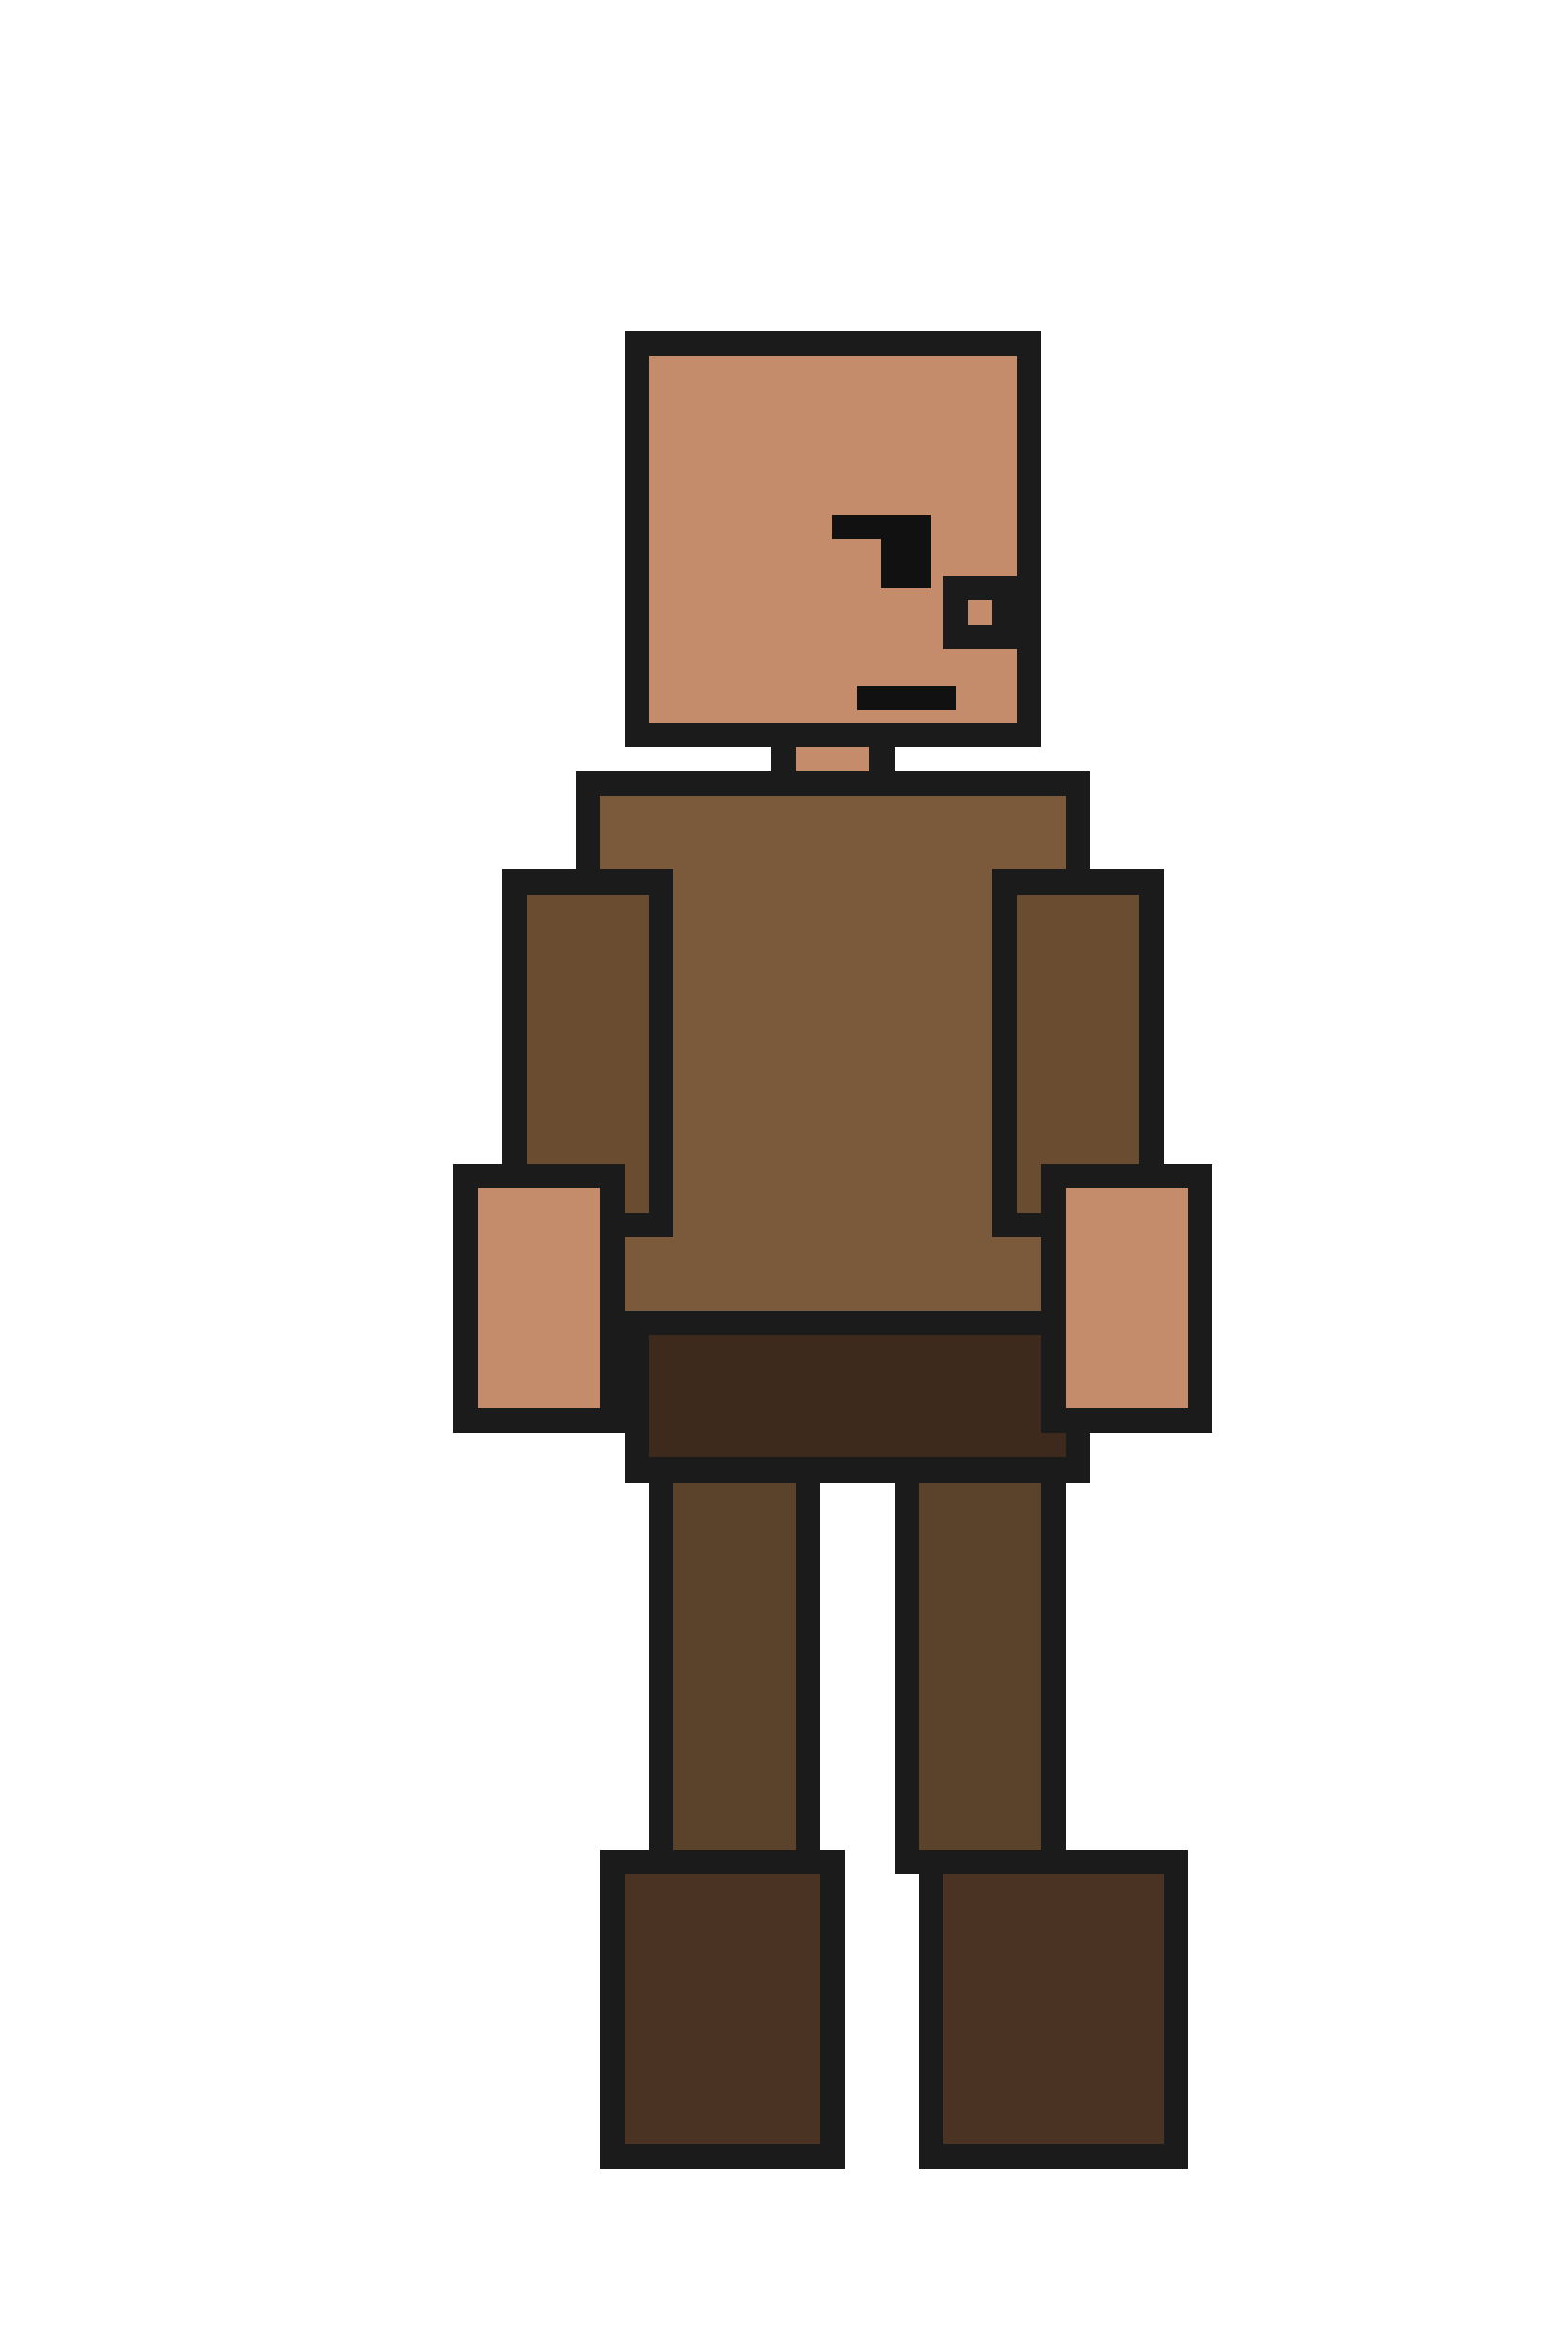
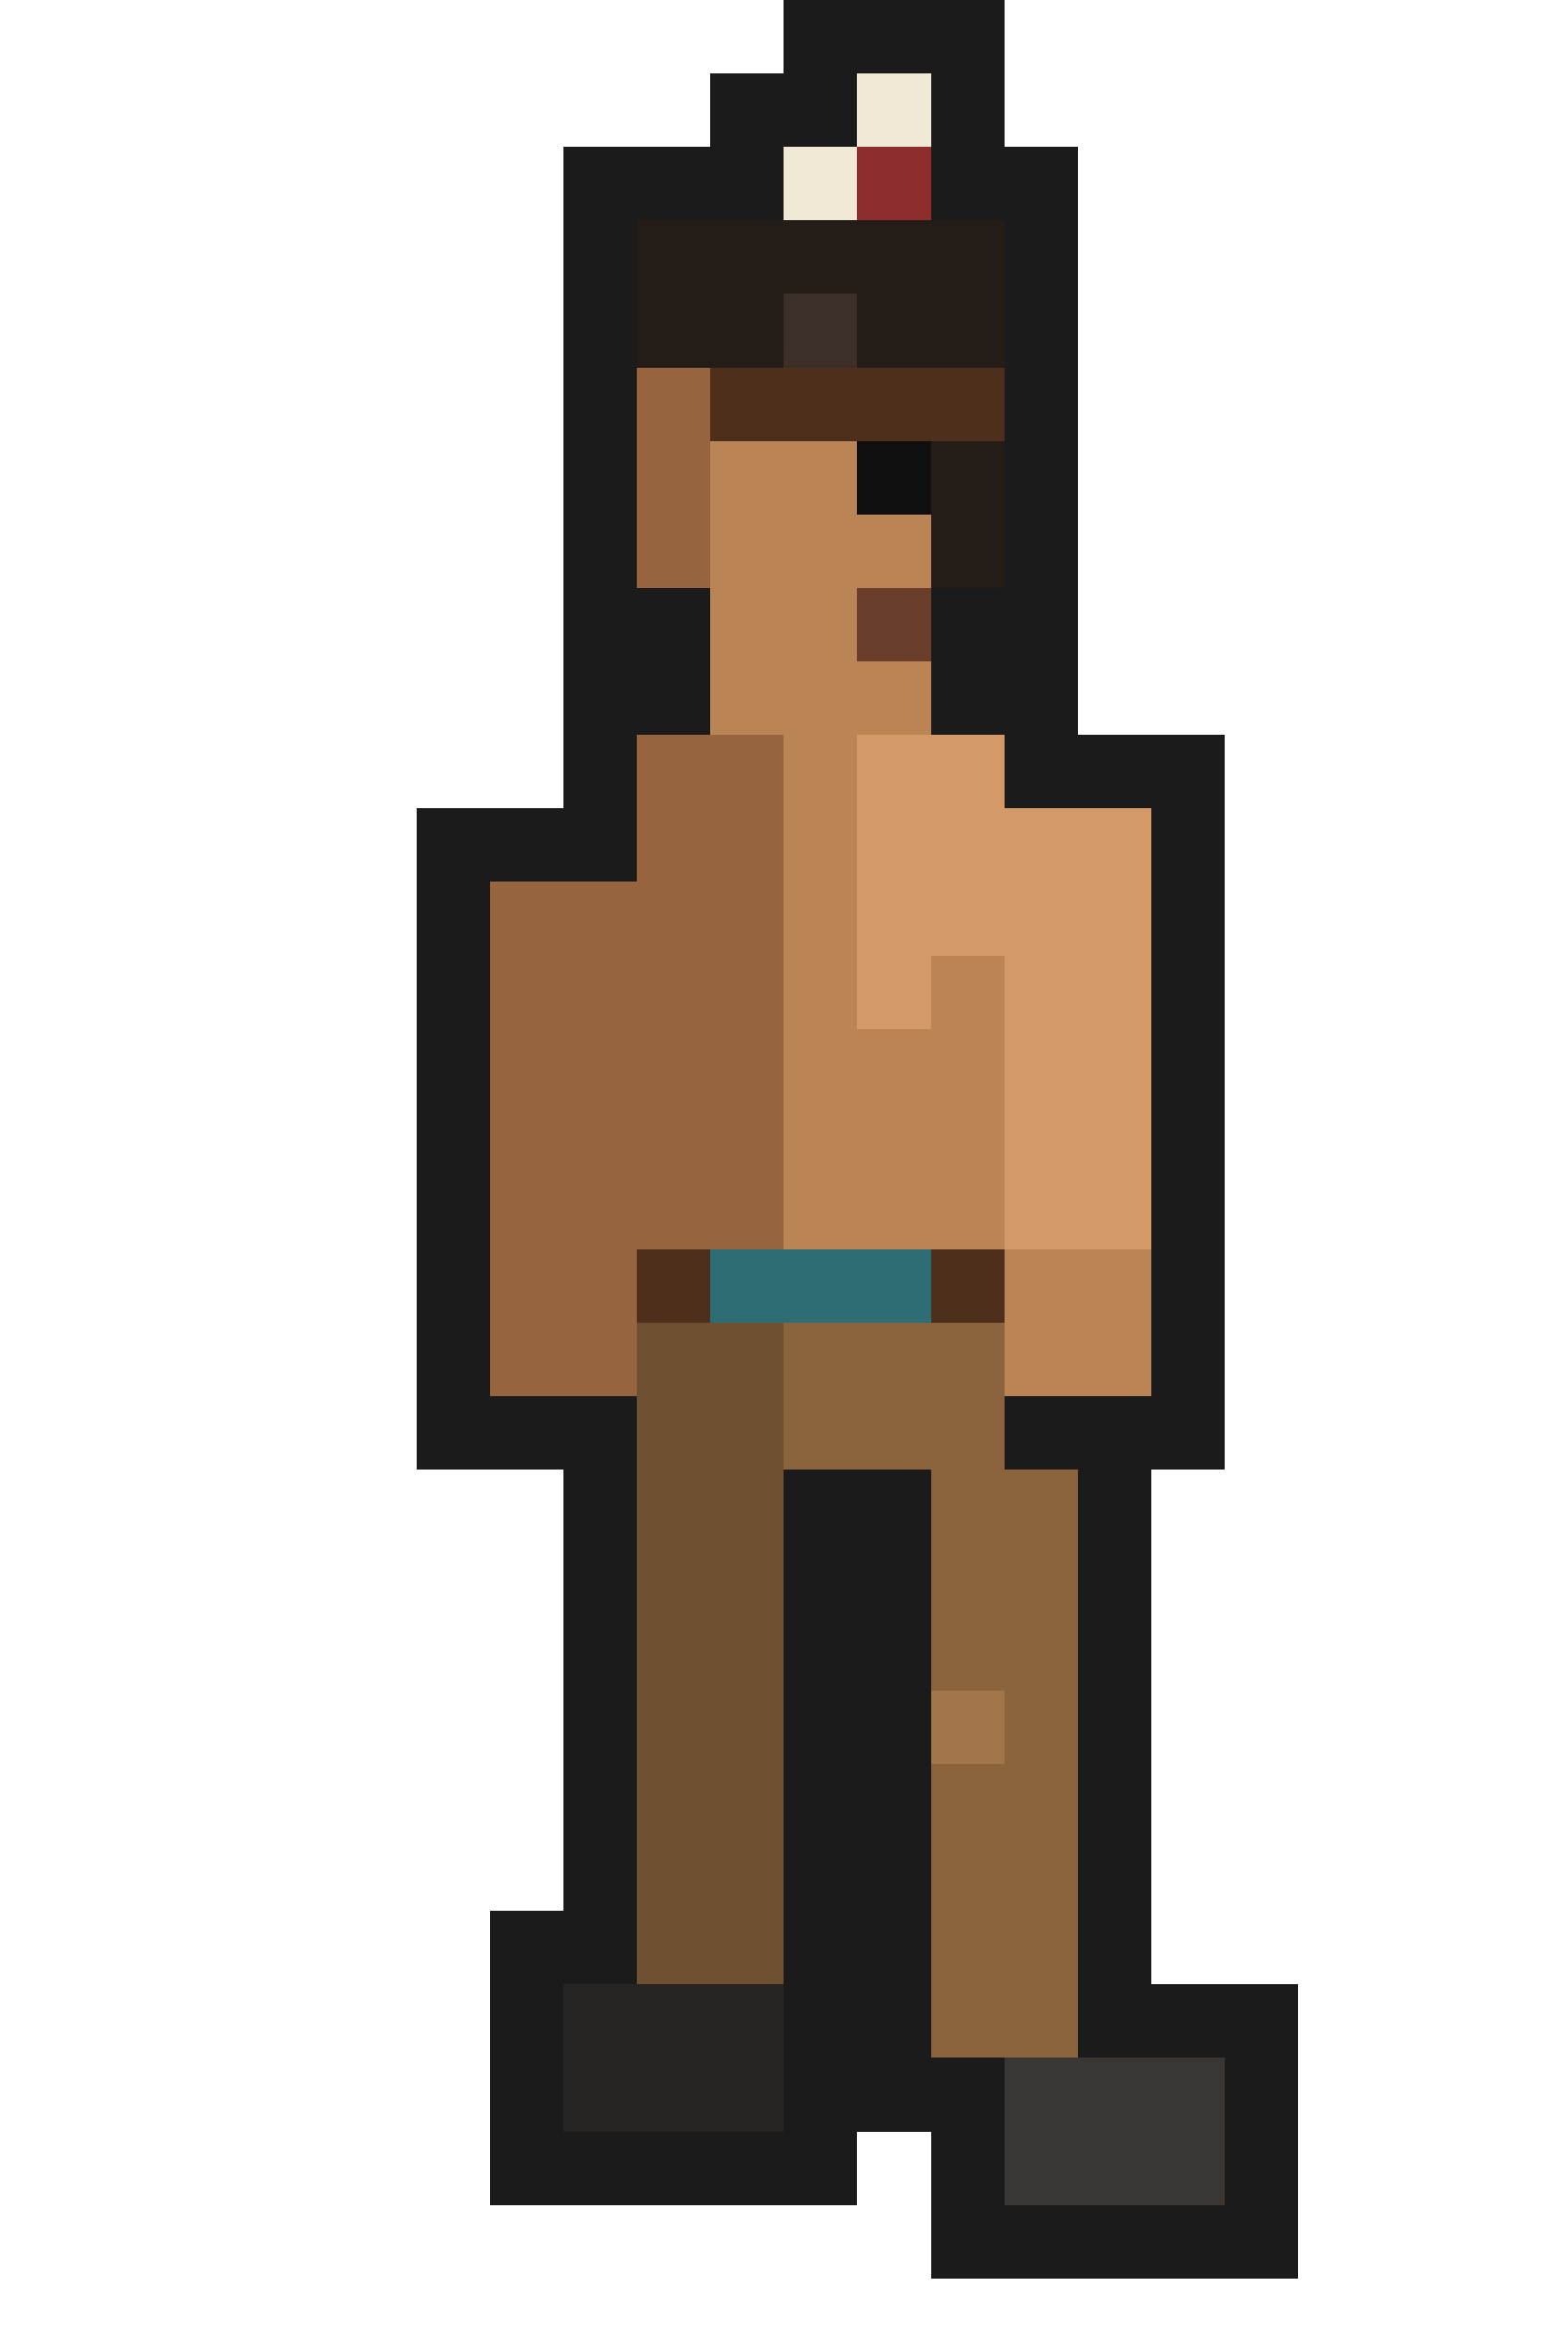
<svg xmlns="http://www.w3.org/2000/svg" width="64" height="96" viewBox="0 0 64 96" shape-rendering="crispEdges">
-   <g stroke-linejoin="miter" stroke-linecap="butt">
-     <rect x="27" y="60" width="6" height="16" fill="#5B422B" stroke="#1b1b1b" stroke-width="1" shape-rendering="crispEdges" />
-     <rect x="25" y="76" width="9" height="12" fill="#4A3322" stroke="#1b1b1b" stroke-width="1" shape-rendering="crispEdges" />
-     <rect x="37" y="60" width="6" height="16" fill="#5B422B" stroke="#1b1b1b" stroke-width="1" shape-rendering="crispEdges" />
-     <rect x="38" y="76" width="10" height="12" fill="#4A3322" stroke="#1b1b1b" stroke-width="1" shape-rendering="crispEdges" />
-     <rect x="24" y="32" width="20" height="22" fill="#7A5A3A" stroke="#1b1b1b" stroke-width="1" shape-rendering="crispEdges" />
-     <rect x="26" y="54" width="18" height="6" fill="#3D2A1C" stroke="#1b1b1b" stroke-width="1" shape-rendering="crispEdges" />
-     <rect x="21" y="36" width="6" height="14" fill="#6A4D31" stroke="#1b1b1b" stroke-width="1" shape-rendering="crispEdges" />
-     <rect x="19" y="48" width="6" height="10" fill="#C58C6C" stroke="#1b1b1b" stroke-width="1" shape-rendering="crispEdges" />
-     <rect x="41" y="36" width="6" height="14" fill="#6A4D31" stroke="#1b1b1b" stroke-width="1" shape-rendering="crispEdges" />
-     <rect x="43" y="48" width="6" height="10" fill="#C58C6C" stroke="#1b1b1b" stroke-width="1" shape-rendering="crispEdges" />
-     <rect x="26" y="14" width="16" height="16" fill="#C58C6C" stroke="#1b1b1b" stroke-width="1" shape-rendering="crispEdges" />
-     <rect x="32" y="30" width="4" height="2" fill="#C58C6C" stroke="#1b1b1b" stroke-width="1" shape-rendering="crispEdges" />
-     <rect x="36" y="22" width="2" height="2" fill="#111111" stroke="none" stroke-width="1" shape-rendering="crispEdges" />
-     <rect x="34" y="21" width="4" height="1" fill="#111111" stroke="none" stroke-width="1" shape-rendering="crispEdges" />
-     <rect x="39" y="24" width="2" height="2" fill="#C58C6C" stroke="#1b1b1b" stroke-width="1" shape-rendering="crispEdges" />
-     <rect x="35" y="28" width="4" height="1" fill="#111111" stroke="none" stroke-width="1" shape-rendering="crispEdges" />
+   <g>
+     <rect x="32" y="0" width="3" height="3" fill="#1b1b1b" />
+     <rect x="35" y="0" width="3" height="3" fill="#1b1b1b" />
+     <rect x="38" y="0" width="3" height="3" fill="#1b1b1b" />
+     <rect x="32" y="3" width="3" height="3" fill="#1b1b1b" />
+     <rect x="38" y="3" width="3" height="3" fill="#1b1b1b" />
+     <rect x="38" y="6" width="3" height="3" fill="#1b1b1b" />
+     <rect x="29" y="3" width="3" height="3" fill="#1b1b1b" />
+     <rect x="29" y="6" width="3" height="3" fill="#1b1b1b" />
+     <rect x="23" y="6" width="3" height="3" fill="#1b1b1b" />
+     <rect x="26" y="6" width="3" height="3" fill="#1b1b1b" />
+     <rect x="23" y="9" width="3" height="3" fill="#1b1b1b" />
+     <rect x="23" y="12" width="3" height="3" fill="#1b1b1b" />
+     <rect x="41" y="6" width="3" height="3" fill="#1b1b1b" />
+     <rect x="41" y="9" width="3" height="3" fill="#1b1b1b" />
+     <rect x="41" y="12" width="3" height="3" fill="#1b1b1b" />
+     <rect x="23" y="15" width="3" height="3" fill="#1b1b1b" />
+     <rect x="41" y="15" width="3" height="3" fill="#1b1b1b" />
+     <rect x="23" y="18" width="3" height="3" fill="#1b1b1b" />
+     <rect x="41" y="18" width="3" height="3" fill="#1b1b1b" />
+     <rect x="23" y="21" width="3" height="3" fill="#1b1b1b" />
+     <rect x="41" y="21" width="3" height="3" fill="#1b1b1b" />
+     <rect x="23" y="24" width="3" height="3" fill="#1b1b1b" />
+     <rect x="26" y="24" width="3" height="3" fill="#1b1b1b" />
+     <rect x="38" y="24" width="3" height="3" fill="#1b1b1b" />
+     <rect x="41" y="24" width="3" height="3" fill="#1b1b1b" />
+     <rect x="26" y="27" width="3" height="3" fill="#1b1b1b" />
+     <rect x="38" y="27" width="3" height="3" fill="#1b1b1b" />
+     <rect x="23" y="27" width="3" height="3" fill="#1b1b1b" />
+     <rect x="23" y="30" width="3" height="3" fill="#1b1b1b" />
+     <rect x="23" y="33" width="3" height="3" fill="#1b1b1b" />
+     <rect x="41" y="27" width="3" height="3" fill="#1b1b1b" />
+     <rect x="41" y="30" width="3" height="3" fill="#1b1b1b" />
+     <rect x="44" y="30" width="3" height="3" fill="#1b1b1b" />
+     <rect x="47" y="30" width="3" height="3" fill="#1b1b1b" />
+     <rect x="47" y="33" width="3" height="3" fill="#1b1b1b" />
+     <rect x="47" y="36" width="3" height="3" fill="#1b1b1b" />
+     <rect x="17" y="33" width="3" height="3" fill="#1b1b1b" />
+     <rect x="20" y="33" width="3" height="3" fill="#1b1b1b" />
+     <rect x="17" y="36" width="3" height="3" fill="#1b1b1b" />
+     <rect x="17" y="39" width="3" height="3" fill="#1b1b1b" />
+     <rect x="47" y="39" width="3" height="3" fill="#1b1b1b" />
+     <rect x="17" y="42" width="3" height="3" fill="#1b1b1b" />
+     <rect x="47" y="42" width="3" height="3" fill="#1b1b1b" />
+     <rect x="17" y="45" width="3" height="3" fill="#1b1b1b" />
+     <rect x="47" y="45" width="3" height="3" fill="#1b1b1b" />
+     <rect x="17" y="48" width="3" height="3" fill="#1b1b1b" />
+     <rect x="47" y="48" width="3" height="3" fill="#1b1b1b" />
+     <rect x="17" y="51" width="3" height="3" fill="#1b1b1b" />
+     <rect x="47" y="51" width="3" height="3" fill="#1b1b1b" />
+     <rect x="17" y="54" width="3" height="3" fill="#1b1b1b" />
+     <rect x="47" y="54" width="3" height="3" fill="#1b1b1b" />
+     <rect x="17" y="57" width="3" height="3" fill="#1b1b1b" />
+     <rect x="20" y="57" width="3" height="3" fill="#1b1b1b" />
+     <rect x="23" y="57" width="3" height="3" fill="#1b1b1b" />
+     <rect x="41" y="57" width="3" height="3" fill="#1b1b1b" />
+     <rect x="44" y="57" width="3" height="3" fill="#1b1b1b" />
+     <rect x="47" y="57" width="3" height="3" fill="#1b1b1b" />
+     <rect x="23" y="60" width="3" height="3" fill="#1b1b1b" />
+     <rect x="32" y="60" width="3" height="3" fill="#1b1b1b" />
+     <rect x="35" y="60" width="3" height="3" fill="#1b1b1b" />
+     <rect x="23" y="63" width="3" height="3" fill="#1b1b1b" />
+     <rect x="32" y="63" width="3" height="3" fill="#1b1b1b" />
+     <rect x="35" y="63" width="3" height="3" fill="#1b1b1b" />
+     <rect x="44" y="60" width="3" height="3" fill="#1b1b1b" />
+     <rect x="44" y="63" width="3" height="3" fill="#1b1b1b" />
+     <rect x="23" y="66" width="3" height="3" fill="#1b1b1b" />
+     <rect x="32" y="66" width="3" height="3" fill="#1b1b1b" />
+     <rect x="35" y="66" width="3" height="3" fill="#1b1b1b" />
+     <rect x="44" y="66" width="3" height="3" fill="#1b1b1b" />
+     <rect x="23" y="69" width="3" height="3" fill="#1b1b1b" />
+     <rect x="32" y="69" width="3" height="3" fill="#1b1b1b" />
+     <rect x="35" y="69" width="3" height="3" fill="#1b1b1b" />
+     <rect x="44" y="69" width="3" height="3" fill="#1b1b1b" />
+     <rect x="23" y="72" width="3" height="3" fill="#1b1b1b" />
+     <rect x="32" y="72" width="3" height="3" fill="#1b1b1b" />
+     <rect x="35" y="72" width="3" height="3" fill="#1b1b1b" />
+     <rect x="44" y="72" width="3" height="3" fill="#1b1b1b" />
+     <rect x="23" y="75" width="3" height="3" fill="#1b1b1b" />
+     <rect x="32" y="75" width="3" height="3" fill="#1b1b1b" />
+     <rect x="35" y="75" width="3" height="3" fill="#1b1b1b" />
+     <rect x="44" y="75" width="3" height="3" fill="#1b1b1b" />
+     <rect x="23" y="78" width="3" height="3" fill="#1b1b1b" />
+     <rect x="32" y="78" width="3" height="3" fill="#1b1b1b" />
+     <rect x="35" y="78" width="3" height="3" fill="#1b1b1b" />
+     <rect x="44" y="78" width="3" height="3" fill="#1b1b1b" />
+     <rect x="32" y="81" width="3" height="3" fill="#1b1b1b" />
+     <rect x="35" y="81" width="3" height="3" fill="#1b1b1b" />
+     <rect x="44" y="81" width="3" height="3" fill="#1b1b1b" />
+     <rect x="20" y="78" width="3" height="3" fill="#1b1b1b" />
+     <rect x="20" y="81" width="3" height="3" fill="#1b1b1b" />
+     <rect x="20" y="84" width="3" height="3" fill="#1b1b1b" />
+     <rect x="32" y="84" width="3" height="3" fill="#1b1b1b" />
+     <rect x="35" y="84" width="3" height="3" fill="#1b1b1b" />
+     <rect x="38" y="84" width="3" height="3" fill="#1b1b1b" />
+     <rect x="20" y="87" width="3" height="3" fill="#1b1b1b" />
+     <rect x="23" y="87" width="3" height="3" fill="#1b1b1b" />
+     <rect x="26" y="87" width="3" height="3" fill="#1b1b1b" />
+     <rect x="29" y="87" width="3" height="3" fill="#1b1b1b" />
+     <rect x="32" y="87" width="3" height="3" fill="#1b1b1b" />
+     <rect x="38" y="87" width="3" height="3" fill="#1b1b1b" />
+     <rect x="47" y="81" width="3" height="3" fill="#1b1b1b" />
+     <rect x="50" y="81" width="3" height="3" fill="#1b1b1b" />
+     <rect x="50" y="84" width="3" height="3" fill="#1b1b1b" />
+     <rect x="50" y="87" width="3" height="3" fill="#1b1b1b" />
+     <rect x="38" y="90" width="3" height="3" fill="#1b1b1b" />
+     <rect x="41" y="90" width="3" height="3" fill="#1b1b1b" />
+     <rect x="44" y="90" width="3" height="3" fill="#1b1b1b" />
+     <rect x="47" y="90" width="3" height="3" fill="#1b1b1b" />
+     <rect x="50" y="90" width="3" height="3" fill="#1b1b1b" />
+     <rect x="35" y="3" width="3" height="3" fill="#efe9d5" />
+     <rect x="32" y="6" width="3" height="3" fill="#efe9d5" />
+     <rect x="35" y="6" width="3" height="3" fill="#8e2e2c" />
+     <rect x="26" y="9" width="3" height="3" fill="#241c16" />
+     <rect x="29" y="9" width="3" height="3" fill="#241c16" />
+     <rect x="32" y="9" width="3" height="3" fill="#241c16" />
+     <rect x="35" y="9" width="3" height="3" fill="#241c16" />
+     <rect x="38" y="9" width="3" height="3" fill="#241c16" />
+     <rect x="26" y="12" width="3" height="3" fill="#241c16" />
+     <rect x="29" y="12" width="3" height="3" fill="#241c16" />
+     <rect x="32" y="12" width="3" height="3" fill="#3c2f27" />
+     <rect x="35" y="12" width="3" height="3" fill="#241c16" />
+     <rect x="38" y="12" width="3" height="3" fill="#241c16" />
+     <rect x="26" y="15" width="3" height="3" fill="#96653f" />
+     <rect x="29" y="15" width="3" height="3" fill="#4e2f1c" />
+     <rect x="32" y="15" width="3" height="3" fill="#4e2f1c" />
+     <rect x="35" y="15" width="3" height="3" fill="#4e2f1c" />
+     <rect x="38" y="15" width="3" height="3" fill="#4e2f1c" />
+     <rect x="26" y="18" width="3" height="3" fill="#96653f" />
+     <rect x="29" y="18" width="3" height="3" fill="#bb8455" />
+     <rect x="32" y="18" width="3" height="3" fill="#bb8455" />
+     <rect x="35" y="18" width="3" height="3" fill="#0f0f0f" />
+     <rect x="38" y="18" width="3" height="3" fill="#241c16" />
+     <rect x="26" y="21" width="3" height="3" fill="#96653f" />
+     <rect x="29" y="21" width="3" height="3" fill="#bb8455" />
+     <rect x="32" y="21" width="3" height="3" fill="#bb8455" />
+     <rect x="35" y="21" width="3" height="3" fill="#bb8455" />
+     <rect x="38" y="21" width="3" height="3" fill="#241c16" />
+     <rect x="29" y="24" width="3" height="3" fill="#bb8455" />
+     <rect x="32" y="24" width="3" height="3" fill="#bb8455" />
+     <rect x="35" y="24" width="3" height="3" fill="#6a3e2a" />
+     <rect x="29" y="27" width="3" height="3" fill="#bb8455" />
+     <rect x="32" y="27" width="3" height="3" fill="#bb8455" />
+     <rect x="35" y="27" width="3" height="3" fill="#bb8455" />
+     <rect x="26" y="30" width="3" height="3" fill="#96653f" />
+     <rect x="29" y="30" width="3" height="3" fill="#96653f" />
+     <rect x="32" y="30" width="3" height="3" fill="#bb8455" />
+     <rect x="35" y="30" width="3" height="3" fill="#d39a67" />
+     <rect x="38" y="30" width="3" height="3" fill="#d39a67" />
+     <rect x="26" y="33" width="3" height="3" fill="#96653f" />
+     <rect x="29" y="33" width="3" height="3" fill="#96653f" />
+     <rect x="32" y="33" width="3" height="3" fill="#bb8455" />
+     <rect x="35" y="33" width="3" height="3" fill="#d39a67" />
+     <rect x="38" y="33" width="3" height="3" fill="#d39a67" />
+     <rect x="41" y="33" width="3" height="3" fill="#d39a67" />
+     <rect x="44" y="33" width="3" height="3" fill="#d39a67" />
+     <rect x="20" y="36" width="3" height="3" fill="#96653f" />
+     <rect x="23" y="36" width="3" height="3" fill="#96653f" />
+     <rect x="26" y="36" width="3" height="3" fill="#96653f" />
+     <rect x="29" y="36" width="3" height="3" fill="#96653f" />
+     <rect x="32" y="36" width="3" height="3" fill="#bb8455" />
+     <rect x="35" y="36" width="3" height="3" fill="#d39a67" />
+     <rect x="38" y="36" width="3" height="3" fill="#d39a67" />
+     <rect x="41" y="36" width="3" height="3" fill="#d39a67" />
+     <rect x="44" y="36" width="3" height="3" fill="#d39a67" />
+     <rect x="20" y="39" width="3" height="3" fill="#96653f" />
+     <rect x="23" y="39" width="3" height="3" fill="#96653f" />
+     <rect x="26" y="39" width="3" height="3" fill="#96653f" />
+     <rect x="29" y="39" width="3" height="3" fill="#96653f" />
+     <rect x="32" y="39" width="3" height="3" fill="#bb8455" />
+     <rect x="35" y="39" width="3" height="3" fill="#d39a67" />
+     <rect x="38" y="39" width="3" height="3" fill="#bb8455" />
+     <rect x="41" y="39" width="3" height="3" fill="#d39a67" />
+     <rect x="44" y="39" width="3" height="3" fill="#d39a67" />
+     <rect x="20" y="42" width="3" height="3" fill="#96653f" />
+     <rect x="23" y="42" width="3" height="3" fill="#96653f" />
+     <rect x="26" y="42" width="3" height="3" fill="#96653f" />
+     <rect x="29" y="42" width="3" height="3" fill="#96653f" />
+     <rect x="32" y="42" width="3" height="3" fill="#bb8455" />
+     <rect x="35" y="42" width="3" height="3" fill="#bb8455" />
+     <rect x="38" y="42" width="3" height="3" fill="#bb8455" />
+     <rect x="41" y="42" width="3" height="3" fill="#d39a67" />
+     <rect x="44" y="42" width="3" height="3" fill="#d39a67" />
+     <rect x="20" y="45" width="3" height="3" fill="#96653f" />
+     <rect x="23" y="45" width="3" height="3" fill="#96653f" />
+     <rect x="26" y="45" width="3" height="3" fill="#96653f" />
+     <rect x="29" y="45" width="3" height="3" fill="#96653f" />
+     <rect x="32" y="45" width="3" height="3" fill="#bb8455" />
+     <rect x="35" y="45" width="3" height="3" fill="#bb8455" />
+     <rect x="38" y="45" width="3" height="3" fill="#bb8455" />
+     <rect x="41" y="45" width="3" height="3" fill="#d39a67" />
+     <rect x="44" y="45" width="3" height="3" fill="#d39a67" />
+     <rect x="20" y="48" width="3" height="3" fill="#96653f" />
+     <rect x="23" y="48" width="3" height="3" fill="#96653f" />
+     <rect x="26" y="48" width="3" height="3" fill="#96653f" />
+     <rect x="29" y="48" width="3" height="3" fill="#96653f" />
+     <rect x="32" y="48" width="3" height="3" fill="#bb8455" />
+     <rect x="35" y="48" width="3" height="3" fill="#bb8455" />
+     <rect x="38" y="48" width="3" height="3" fill="#bb8455" />
+     <rect x="41" y="48" width="3" height="3" fill="#d39a67" />
+     <rect x="44" y="48" width="3" height="3" fill="#d39a67" />
+     <rect x="20" y="51" width="3" height="3" fill="#96653f" />
+     <rect x="23" y="51" width="3" height="3" fill="#96653f" />
+     <rect x="26" y="51" width="3" height="3" fill="#4e2f1c" />
+     <rect x="29" y="51" width="3" height="3" fill="#2f6d75" />
+     <rect x="32" y="51" width="3" height="3" fill="#2f6d75" />
+     <rect x="35" y="51" width="3" height="3" fill="#2f6d75" />
+     <rect x="38" y="51" width="3" height="3" fill="#4e2f1c" />
+     <rect x="41" y="51" width="3" height="3" fill="#bb8455" />
+     <rect x="44" y="51" width="3" height="3" fill="#bb8455" />
+     <rect x="20" y="54" width="3" height="3" fill="#96653f" />
+     <rect x="23" y="54" width="3" height="3" fill="#96653f" />
+     <rect x="26" y="54" width="3" height="3" fill="#6f4f31" />
+     <rect x="29" y="54" width="3" height="3" fill="#6f4f31" />
+     <rect x="32" y="54" width="3" height="3" fill="#8b633c" />
+     <rect x="35" y="54" width="3" height="3" fill="#8b633c" />
+     <rect x="38" y="54" width="3" height="3" fill="#8b633c" />
+     <rect x="41" y="54" width="3" height="3" fill="#bb8455" />
+     <rect x="44" y="54" width="3" height="3" fill="#bb8455" />
+     <rect x="26" y="57" width="3" height="3" fill="#6f4f31" />
+     <rect x="29" y="57" width="3" height="3" fill="#6f4f31" />
+     <rect x="32" y="57" width="3" height="3" fill="#8b633c" />
+     <rect x="35" y="57" width="3" height="3" fill="#8b633c" />
+     <rect x="38" y="57" width="3" height="3" fill="#8b633c" />
+     <rect x="26" y="60" width="3" height="3" fill="#6f4f31" />
+     <rect x="29" y="60" width="3" height="3" fill="#6f4f31" />
+     <rect x="38" y="60" width="3" height="3" fill="#8b633c" />
+     <rect x="41" y="60" width="3" height="3" fill="#8b633c" />
+     <rect x="26" y="63" width="3" height="3" fill="#6f4f31" />
+     <rect x="29" y="63" width="3" height="3" fill="#6f4f31" />
+     <rect x="38" y="63" width="3" height="3" fill="#8b633c" />
+     <rect x="41" y="63" width="3" height="3" fill="#8b633c" />
+     <rect x="26" y="66" width="3" height="3" fill="#6f4f31" />
+     <rect x="29" y="66" width="3" height="3" fill="#6f4f31" />
+     <rect x="38" y="66" width="3" height="3" fill="#8b633c" />
+     <rect x="41" y="66" width="3" height="3" fill="#8b633c" />
+     <rect x="26" y="69" width="3" height="3" fill="#6f4f31" />
+     <rect x="29" y="69" width="3" height="3" fill="#6f4f31" />
+     <rect x="38" y="69" width="3" height="3" fill="#a17549" />
+     <rect x="41" y="69" width="3" height="3" fill="#8b633c" />
+     <rect x="26" y="72" width="3" height="3" fill="#6f4f31" />
+     <rect x="29" y="72" width="3" height="3" fill="#6f4f31" />
+     <rect x="38" y="72" width="3" height="3" fill="#8b633c" />
+     <rect x="41" y="72" width="3" height="3" fill="#8b633c" />
+     <rect x="26" y="75" width="3" height="3" fill="#6f4f31" />
+     <rect x="29" y="75" width="3" height="3" fill="#6f4f31" />
+     <rect x="38" y="75" width="3" height="3" fill="#8b633c" />
+     <rect x="41" y="75" width="3" height="3" fill="#8b633c" />
+     <rect x="26" y="78" width="3" height="3" fill="#6f4f31" />
+     <rect x="29" y="78" width="3" height="3" fill="#6f4f31" />
+     <rect x="38" y="78" width="3" height="3" fill="#8b633c" />
+     <rect x="41" y="78" width="3" height="3" fill="#8b633c" />
+     <rect x="23" y="81" width="3" height="3" fill="#272523" />
+     <rect x="26" y="81" width="3" height="3" fill="#272523" />
+     <rect x="29" y="81" width="3" height="3" fill="#272523" />
+     <rect x="38" y="81" width="3" height="3" fill="#8b633c" />
+     <rect x="41" y="81" width="3" height="3" fill="#8b633c" />
+     <rect x="23" y="84" width="3" height="3" fill="#272523" />
+     <rect x="26" y="84" width="3" height="3" fill="#272523" />
+     <rect x="29" y="84" width="3" height="3" fill="#272523" />
+     <rect x="41" y="84" width="3" height="3" fill="#3a3633" />
+     <rect x="44" y="84" width="3" height="3" fill="#3a3633" />
+     <rect x="47" y="84" width="3" height="3" fill="#3a3633" />
+     <rect x="41" y="87" width="3" height="3" fill="#3a3633" />
+     <rect x="44" y="87" width="3" height="3" fill="#3a3633" />
+     <rect x="47" y="87" width="3" height="3" fill="#3a3633" />
  </g>
</svg>
